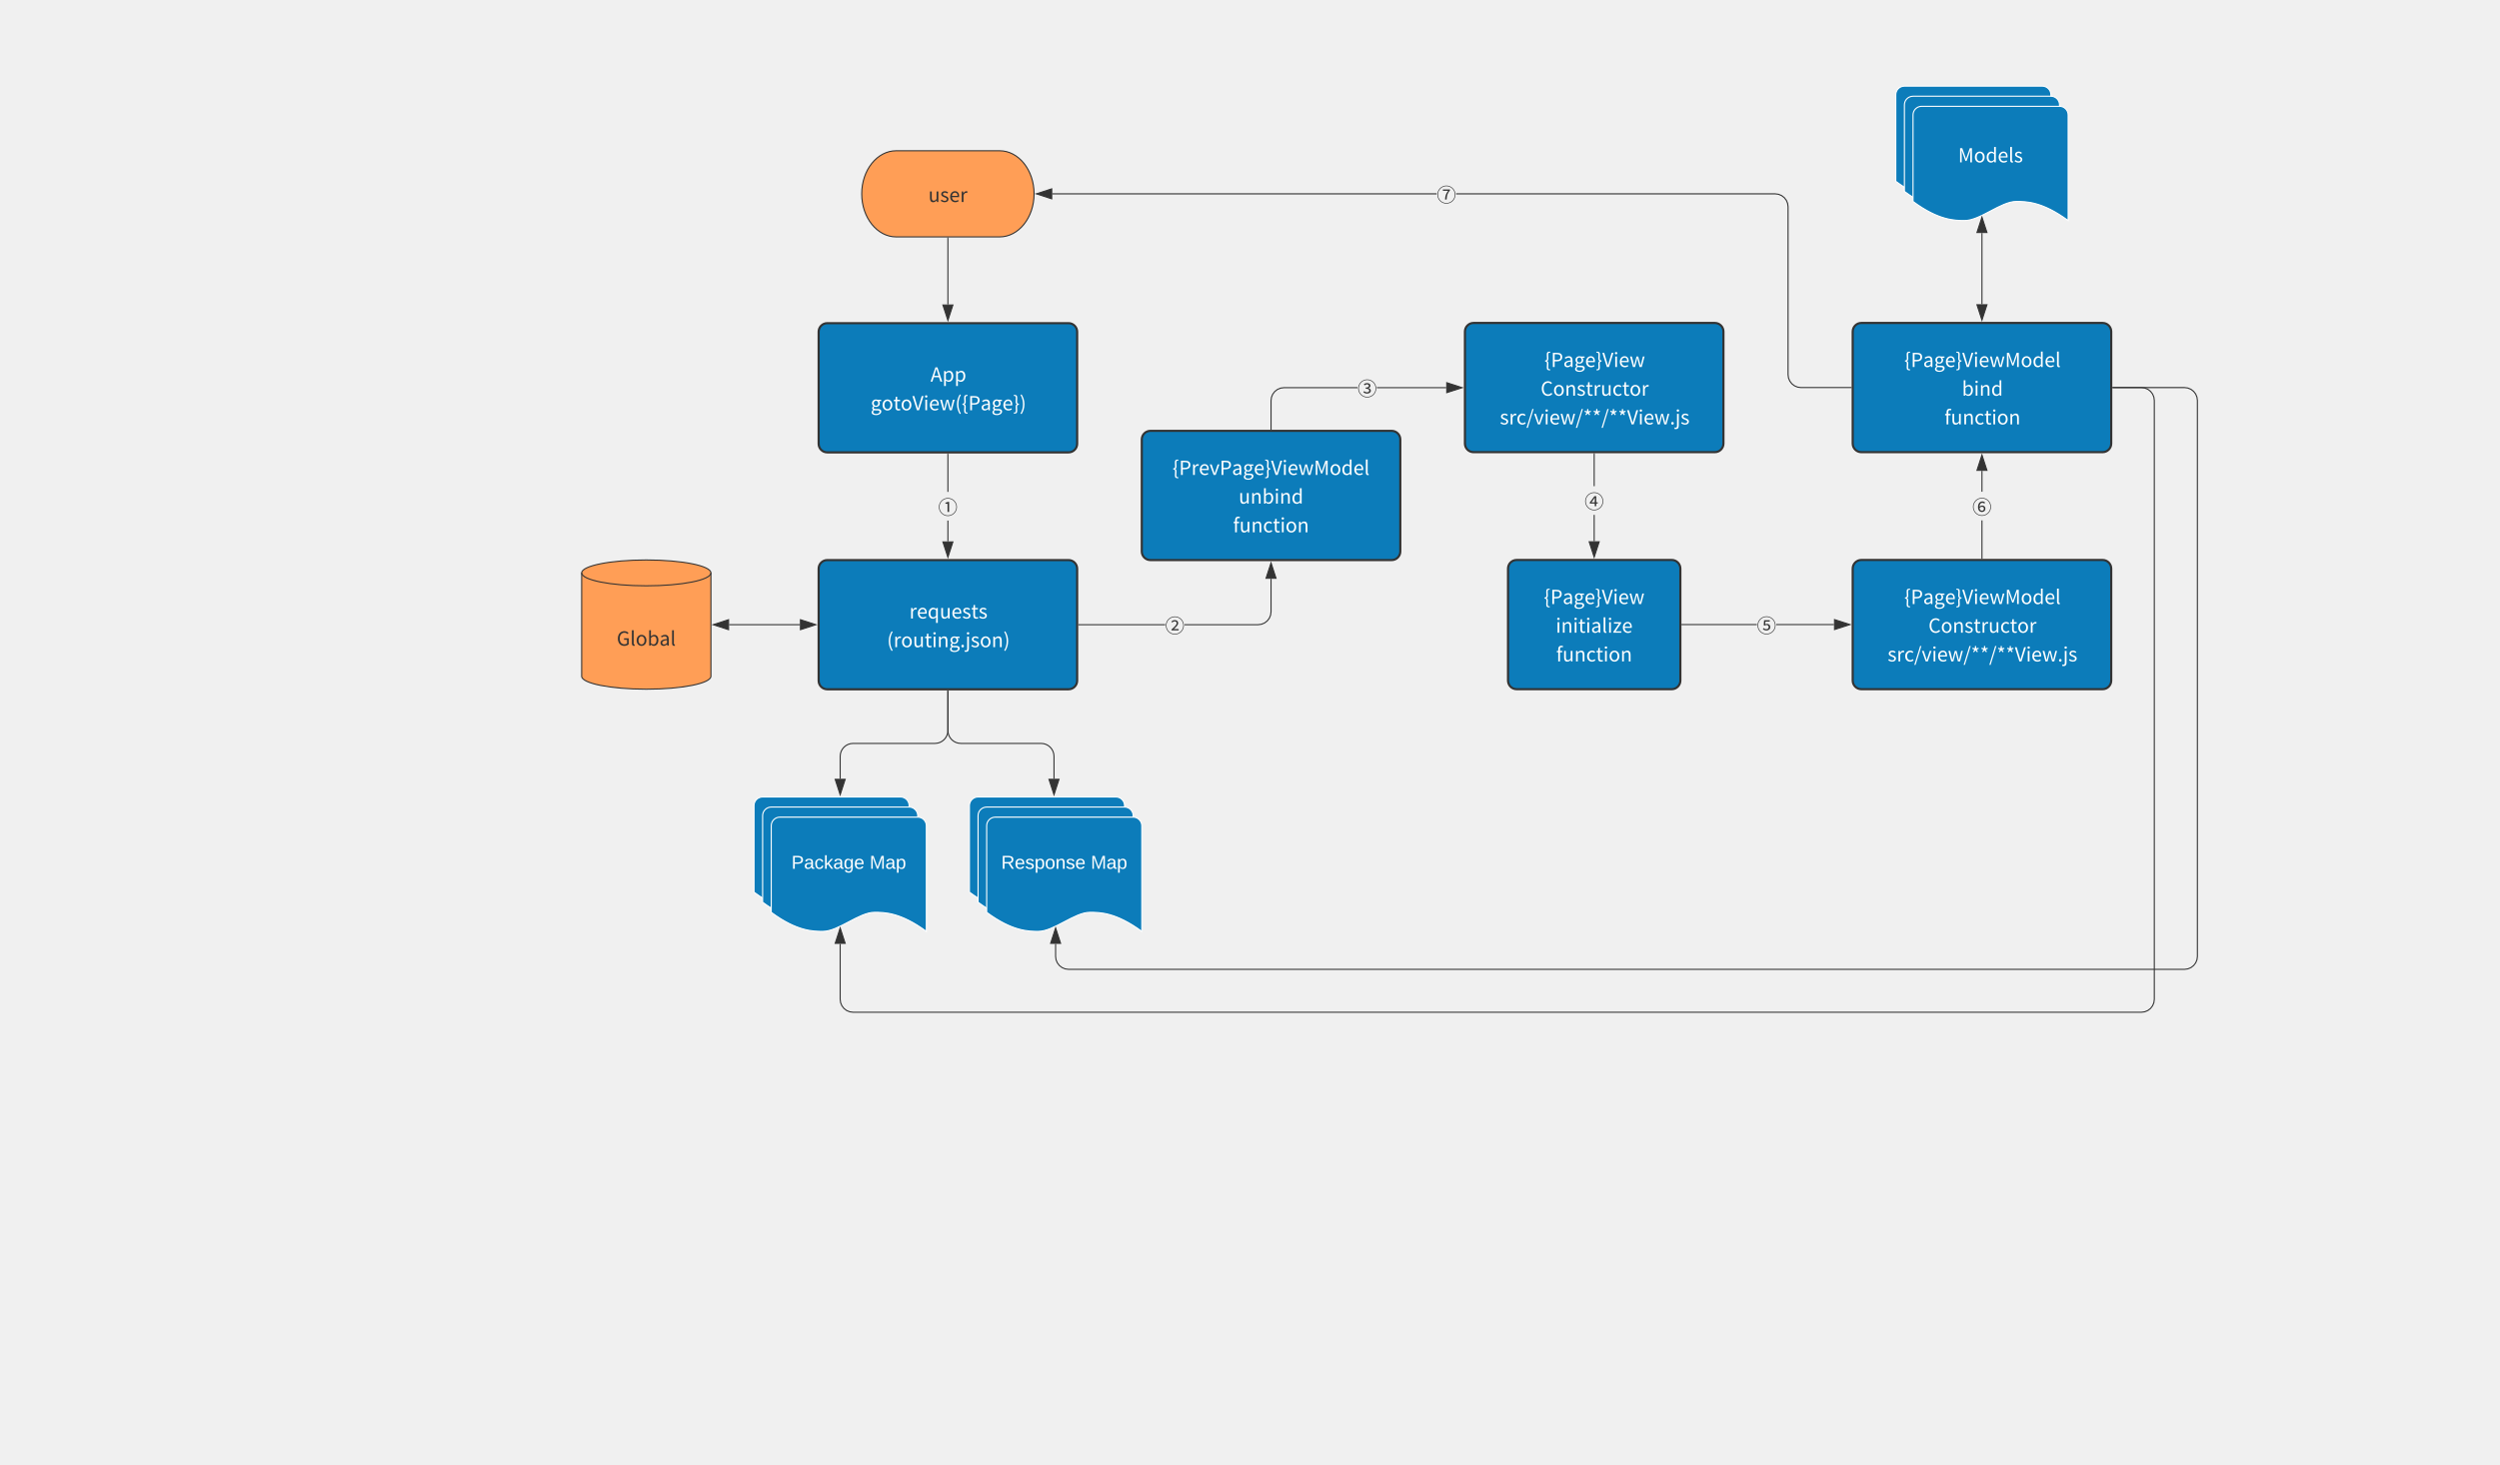
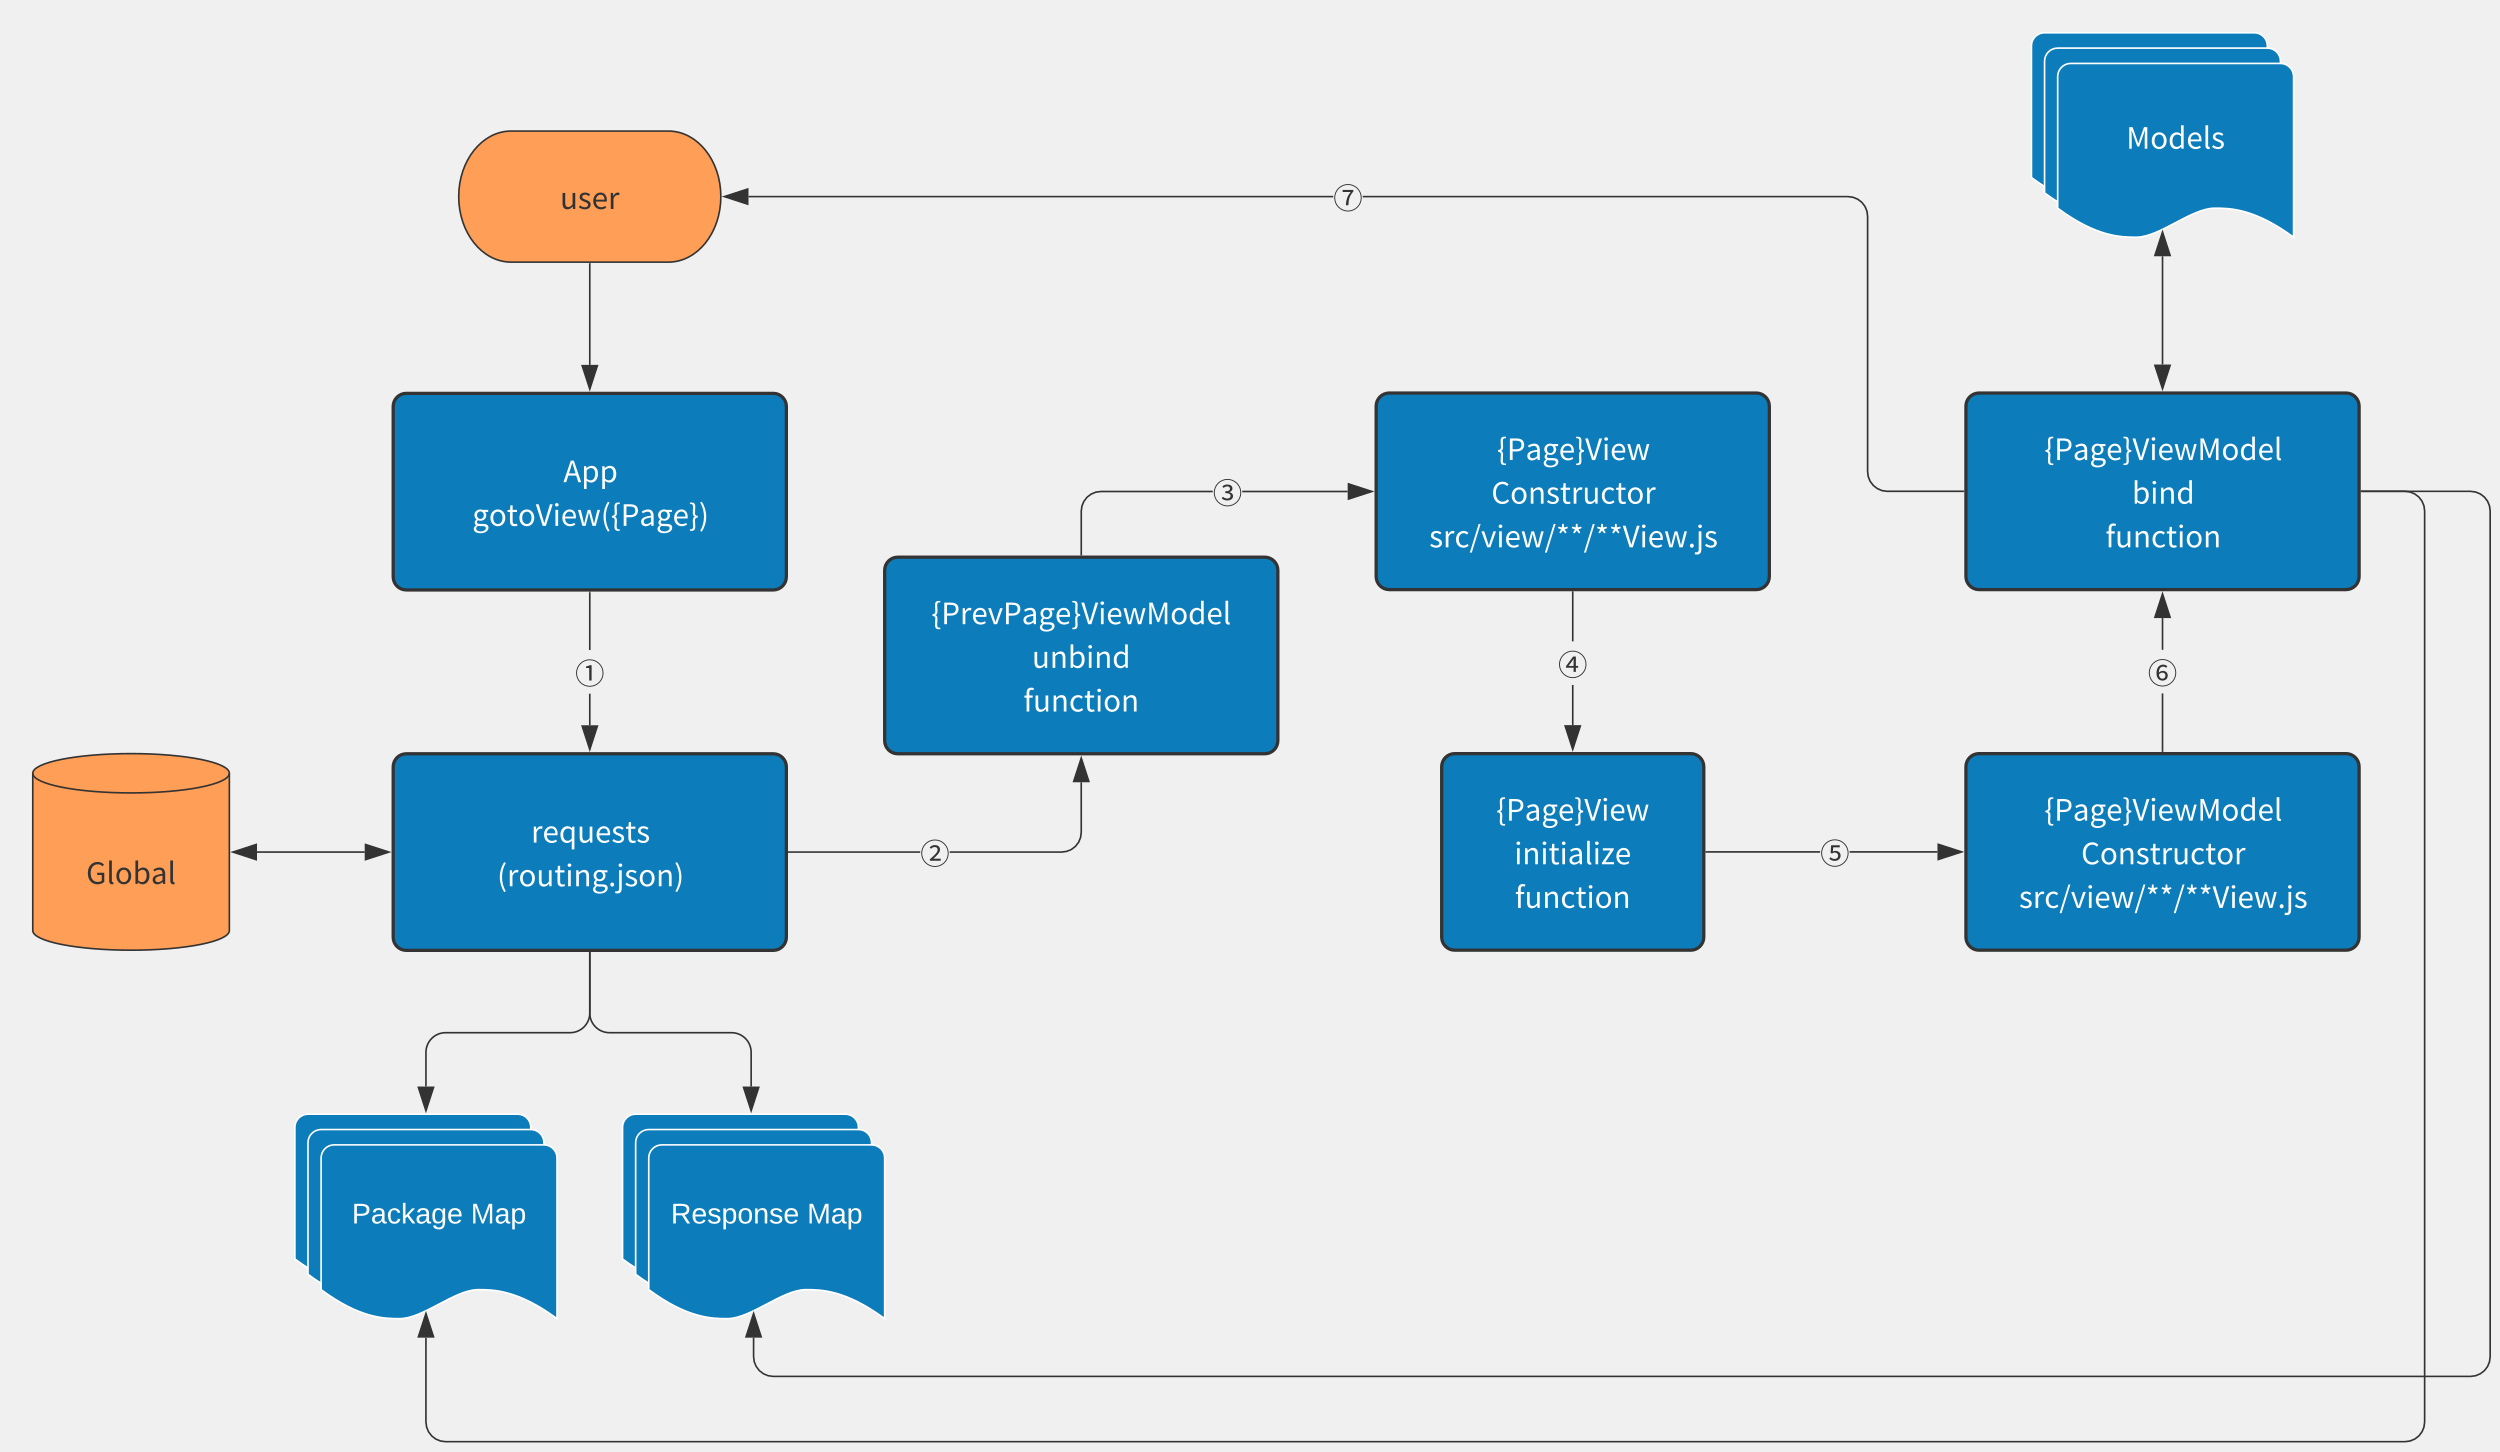
- <svg xmlns="http://www.w3.org/2000/svg" xmlns:ns1="lucid" xmlns:xlink="http://www.w3.org/1999/xlink" width="2320" height="1360">
-   <g transform="translate(0 0)" ns1:page-tab-id="0_0">
+ <svg xmlns="http://www.w3.org/2000/svg" xmlns:ns1="lucid" xmlns:xlink="http://www.w3.org/1999/xlink" width="1526" height="886">
+   <g transform="translate(-520 -60)" ns1:page-tab-id="0_0">
    <path d="M928 140c17.67 0 32 17.9 32 40s-14.33 40-32 40h-96c-17.67 0-32-17.9-32-40s14.33-40 32-40z" stroke="#333" fill="#ff9e56" />
    <use xlink:href="#a" transform="matrix(1,0,0,1,805,145) translate(56.847 42.56)" />
    <path d="M1760 88c0-4.42 3.58-8 8-8h128c4.42 0 8 3.58 8 8v98.08c-24.05-17.72-39.02-17.72-48.1-17.72-14.4 0-33.55 17.72-47.95 17.72-8.93 0-24.05 0-47.95-17.72z" stroke="#fff" fill="#0c7cba" />
    <path d="M1768 97.36c0-4.42 3.58-8 8-8h128c4.42 0 8 3.58 8 8v98.08c-24.05-17.72-39.02-17.72-48.1-17.72-14.4 0-33.55 17.72-47.95 17.72-8.93 0-24.05 0-47.95-17.72z" stroke="#fff" fill="#0c7cba" />
    <path d="M1776 106.72c0-4.42 3.58-8 8-8h128c4.42 0 8 3.58 8 8v98.08c-24.05-17.72-39.02-17.72-48.1-17.72-14.4 0-33.55 17.72-47.95 17.72-8.93 0-24.05 0-47.95-17.72z" stroke="#fff" fill="#0c7cba" />
    <use xlink:href="#b" transform="matrix(1,0,0,1,1781,103.72) translate(36.895 47.06)" />
    <path d="M760 528.1c0-4.4 3.58-8 8-8h224c4.42 0 8 3.6 8 8v104c0 4.42-3.58 8-8 8H768c-4.42 0-8-3.58-8-8z" stroke="#333" stroke-width="2" fill="#0c7cba" />
    <use xlink:href="#c" transform="matrix(1,0,0,1,765,525.1038) translate(79.176 49.24)" />
    <use xlink:href="#d" transform="matrix(1,0,0,1,765,525.1038) translate(58.431 75.88)" />
    <path d="M1360 307.9c0-4.42 3.58-8 8-8h224c4.42 0 8 3.58 8 8v104c0 4.4-3.58 8-8 8h-224c-4.42 0-8-3.6-8-8z" stroke="#333" stroke-width="2" fill="#0c7cba" />
    <use xlink:href="#e" transform="matrix(1,0,0,1,1365,304.8962) translate(68.745 35.92)" />
    <use xlink:href="#f" transform="matrix(1,0,0,1,1365,304.8962) translate(65.325 62.56)" />
    <use xlink:href="#g" transform="matrix(1,0,0,1,1365,304.8962) translate(27.408 89.2)" />
    <path d="M1720 528c0-4.42 3.58-8 8-8h224c4.42 0 8 3.58 8 8v104c0 4.42-3.58 8-8 8h-224c-4.42 0-8-3.58-8-8z" stroke="#333" stroke-width="2" fill="#0c7cba" />
    <use xlink:href="#h" transform="matrix(1,0,0,1,1725,525) translate(42.852 35.92)" />
    <use xlink:href="#f" transform="matrix(1,0,0,1,1725,525) translate(65.325 62.56)" />
    <use xlink:href="#g" transform="matrix(1,0,0,1,1725,525) translate(27.408 89.2)" />
    <path d="M1081.7 580.6h-80.2v-1h80.2zm98.8-12.46l-.42 3.2-1.24 3-2 2.6-2.6 2-3 1.24-3.2.42h-68.35v-1h68.27l3-.4 2.77-1.13 2.4-1.84 1.82-2.4 1.14-2.74.4-3.03V537.5h1zM1001.5 580.6h-.5v-1h.5zM1184.64 537h-9.28l4.64-14.28z" fill="#333" />
    <path d="M1185.32 537.5h-10.64l5.32-16.4zm-9.27-1h7.9l-3.95-12.16z" fill="#333" />
    <use xlink:href="#i" transform="matrix(1,0,0,1,1081.695,566.7838) translate(0.005 20.88)" />
    <path d="M1480.5 502.62h-1v-24.5h1zm0-51.13h-1v-30.1h1z" fill="#333" />
    <path d="M1480.5 421.4h-1v-.5h1zM1480 517.38l-4.64-14.26h9.28z" fill="#333" />
    <path d="M1480 519l-5.32-16.38h10.64zm-3.95-15.38l3.95 12.14 3.95-12.14z" fill="#333" />
    <use xlink:href="#j" transform="matrix(1,0,0,1,1471,451.4946) translate(0.005 20.88)" />
    <path d="M1260.27 360.5h-68.24l-3 .4-2.77 1.14-2.4 1.83-1.82 2.4-1.14 2.75-.4 3v26.58h-1v-26.63l.42-3.2 1.24-3 2-2.6 2.6-2 3-1.25 3.2-.42h68.3zm82.35 0h-64.35v-1h64.35zM1180.5 399.1h-1v-.5h1zM1357.38 360l-14.26 4.64v-9.27z" fill="#333" />
    <path d="M1359 360l-16.38 5.32v-10.64zm-15.38 3.95l12.14-3.95-12.14-3.95z" fill="#333" />
    <use xlink:href="#k" transform="matrix(1,0,0,1,1260.268,346.6809) translate(0.005 20.88)" />
    <path d="M1060 408.1c0-4.4 3.58-8 8-8h224c4.42 0 8 3.6 8 8v104c0 4.42-3.58 8-8 8h-224c-4.42 0-8-3.58-8-8z" stroke="#333" stroke-width="2" fill="#0c7cba" />
    <use xlink:href="#l" transform="matrix(1,0,0,1,1072,412.1038) translate(16.497 28.92)" />
    <use xlink:href="#m" transform="matrix(1,0,0,1,1072,412.1038) translate(77.922 55.56)" />
    <use xlink:href="#n" transform="matrix(1,0,0,1,1072,412.1038) translate(72.711 82.2)" />
    <path d="M1400 528c0-4.42 3.58-8 8-8h144c4.42 0 8 3.58 8 8v104c0 4.42-3.58 8-8 8h-144c-4.42 0-8-3.58-8-8z" stroke="#333" stroke-width="2" fill="#0c7cba" />
    <use xlink:href="#e" transform="matrix(1,0,0,1,1412,532) translate(21.245 28.92)" />
    <use xlink:href="#o" transform="matrix(1,0,0,1,1412,532) translate(32.315 55.56)" />
    <use xlink:href="#n" transform="matrix(1,0,0,1,1412,532) translate(32.711 82.2)" />
    <path d="M1720 307.9c0-4.42 3.58-8 8-8h224c4.42 0 8 3.58 8 8v104c0 4.4-3.58 8-8 8h-224c-4.42 0-8-3.6-8-8z" stroke="#333" stroke-width="2" fill="#0c7cba" />
    <use xlink:href="#p" transform="matrix(1,0,0,1,1732,311.8962) translate(35.852 28.92)" />
    <use xlink:href="#q" transform="matrix(1,0,0,1,1732,311.8962) translate(89.384 55.56)" />
    <use xlink:href="#n" transform="matrix(1,0,0,1,1732,311.8962) translate(73.211 82.2)" />
    <path d="M1631 580.5h-69.5v-1h69.5zm71.62 0H1649v-1h53.62zM1561.5 580.5h-.5v-1h.5zM1717.38 580l-14.26 4.64v-9.28z" fill="#333" />
    <path d="M1719 580l-16.38 5.32v-10.64zm-15.38 3.95l12.14-3.95-12.14-3.95z" fill="#333" />
    <use xlink:href="#r" transform="matrix(1,0,0,1,1631,566.68) translate(0.005 20.88)" />
    <path d="M1840.5 518.5h-1v-35.23h1zm0-61.87h-1v-19.35h1zM1840.5 519h-1v-.5h1zM1844.64 436.78h-9.28l4.64-14.26z" fill="#333" />
    <path d="M1845.32 437.28h-10.64l5.32-16.38zm-9.27-1h7.9l-3.95-12.15z" fill="#333" />
    <use xlink:href="#s" transform="matrix(1,0,0,1,1831,456.6281) translate(0.005 20.88)" />
    <path d="M1651.24 179.92l3 1.24 2.6 2 2 2.6 1.24 3 .42 3.2v155.9l.4 3.02 1.14 2.76 1.83 2.38 2.4 1.84L1669 359l3 .4h46.48v1h-46.53l-3.2-.42-3-1.25-2.6-2-2-2.6-1.25-3-.42-3.2v-155.9l-.4-3-1.14-2.77-1.83-2.4-2.4-1.82-2.75-1.14-3-.4H1351.8v-1h296.23zm-674.36.58v-1h356.92v1zM1719 360.4h-.5v-1h.5zM976.38 184.64L962.12 180l14.26-4.64z" fill="#333" />
    <path d="M976.88 185.32L960.5 180l16.38-5.32zM963.74 180l12.14 3.95v-7.9z" fill="#333" />
    <use xlink:href="#t" transform="matrix(1,0,0,1,1333.798,166.68) translate(0.005 20.88)" />
    <path d="M660 628c0 6.63-26.86 12-60 12s-60-5.37-60-12v-96c0-6.63 26.86-12 60-12s60 5.37 60 12z" stroke="#333" fill="#ff9e56" />
    <path d="M660 532c0 6.63-26.86 12-60 12s-60-5.37-60-12" stroke="#333" fill="none" />
    <use xlink:href="#u" transform="matrix(1,0,0,1,545,549) translate(27.577 50.56)" />
    <path d="M900 748.1c0-4.4 3.58-8 8-8h128c4.42 0 8 3.6 8 8v98.08c-24.05-17.7-39.02-17.7-48.1-17.7-14.4 0-33.55 17.7-47.95 17.7-8.93 0-24.05 0-47.95-17.7z" stroke="#fff" fill="#0c7cba" />
    <path d="M908 757.46c0-4.4 3.58-8 8-8h128c4.42 0 8 3.6 8 8v98.08c-24.05-17.7-39.02-17.7-48.1-17.7-14.4 0-33.55 17.7-47.95 17.7-8.93 0-24.05 0-47.95-17.7z" stroke="#fff" fill="#0c7cba" />
    <path d="M916 766.82c0-4.4 3.58-8 8-8h128c4.42 0 8 3.6 8 8v98.08c-24.05-17.7-39.02-17.7-48.1-17.7-14.4 0-33.55 17.7-47.95 17.7-8.93 0-24.05 0-47.95-17.7z" stroke="#fff" fill="#0c7cba" />
    <use xlink:href="#v" transform="matrix(1,0,0,1,921,763.8238) translate(8.490221 42.98445)" />
    <use xlink:href="#w" transform="matrix(1,0,0,1,921,763.8238) translate(91.68154 42.98445)" />
    <path d="M742.62 580.1h-65.74" stroke="#333" fill="none" />
    <path d="M757.38 580.1l-14.26 4.64v-9.27zM662.12 580.1l14.26-4.63v9.27z" stroke="#333" fill="#333" />
    <path d="M1840 282.5v-66.07" stroke="#333" fill="none" />
    <path d="M1840 297.28l-4.64-14.27h9.28zM1840 201.66l4.64 14.27h-9.28z" stroke="#333" fill="#333" />
    <path d="M700 748.1c0-4.4 3.58-8 8-8h128c4.42 0 8 3.6 8 8v98.08c-24.05-17.7-39.02-17.7-48.1-17.7-14.4 0-33.55 17.7-47.95 17.7-8.93 0-24.05 0-47.95-17.7z" stroke="#fff" fill="#0c7cba" />
    <path d="M708 757.46c0-4.4 3.58-8 8-8h128c4.42 0 8 3.6 8 8v98.08c-24.05-17.7-39.02-17.7-48.1-17.7-14.4 0-33.55 17.7-47.95 17.7-8.93 0-24.05 0-47.95-17.7z" stroke="#fff" fill="#0c7cba" />
    <path d="M716 766.82c0-4.4 3.58-8 8-8h128c4.42 0 8 3.6 8 8v98.08c-24.05-17.7-39.02-17.7-48.1-17.7-14.4 0-33.55 17.7-47.95 17.7-8.93 0-24.05 0-47.95-17.7z" stroke="#fff" fill="#0c7cba" />
    <use xlink:href="#x" transform="matrix(1,0,0,1,721,763.8238) translate(13.78949 42.98445)" />
    <use xlink:href="#w" transform="matrix(1,0,0,1,721,763.8238) translate(86.38227 42.98445)" />
    <path d="M880 641.6v36.75c0 6.63-5.37 12-12 12h-76c-6.63 0-12 5.38-12 12v20.87" stroke="#333" fill="none" />
    <path d="M880.5 641.62h-1v-.52h1z" fill="#333" />
    <path d="M780 738l-4.64-14.28h9.28z" stroke="#333" fill="#333" />
    <path d="M880 641.6v36.75c0 6.63 5.37 12 12 12h74.5c6.63 0 12 5.38 12 12v20.87" stroke="#333" fill="none" />
    <path d="M880.5 641.62h-1v-.52h1z" fill="#333" />
    <path d="M978.5 738l-4.64-14.28h9.28z" stroke="#333" fill="#333" />
    <path d="M1991.24 359.82l3 1.24 2.6 2 2 2.6 1.24 3 .42 3.2v556.17l-.42 3.2-1.24 3-2 2.6-2.6 2-3 1.25-3.2.42H791.96l-3.2-.42-3-1.24-2.6-2-2-2.6-1.25-3-.42-3.2v-51.5h1v51.43l.4 3 1.14 2.77 1.83 2.4 2.4 1.82 2.75 1.14 3 .4h1195.95l3-.4 2.77-1.14 2.4-1.83 1.82-2.4 1.14-2.75.4-3V371.92l-.4-3.02-1.14-2.74-1.83-2.4-2.4-1.83-2.75-1.14-3-.4h-26.48v-1h26.53z" fill="#333" />
    <path d="M1961.5 360.4h-.5v-1h.5zM784.64 876.03h-9.28l4.64-14.27z" fill="#333" />
    <path d="M785.32 876.53h-10.64l5.32-16.38zm-9.27-1h7.9L780 863.38zM2031.24 359.82l3 1.24 2.6 2 2 2.6 1.24 3 .42 3.2v516.32l-.42 3.2-1.24 3-2 2.6-2.6 2-3 1.25-3.2.42H991.96l-3.2-.43-3-1.24-2.6-2-2-2.6-1.25-3-.42-3.2v-11.65h1v11.58l.4 3.03 1.14 2.75 1.83 2.4 2.4 1.83 2.75 1.15 3 .4h1035.95l3-.4 2.77-1.14 2.4-1.83 1.82-2.38 1.14-2.77.4-3.02V371.94l-.4-3.02-1.14-2.74-1.83-2.4-2.4-1.83-2.75-1.14-3-.4h-66.48v-1h66.53z" fill="#333" />
    <path d="M1961.5 360.4h-.5v-1h.5zM984.64 876.03h-9.28l4.64-14.27z" fill="#333" />
    <path d="M985.32 876.53h-10.64l5.32-16.38zm-9.27-1h7.9L980 863.38z" fill="#333" />
    <path d="M760 308.1c0-4.4 3.58-8 8-8h224c4.42 0 8 3.6 8 8v104c0 4.42-3.58 8-8 8H768c-4.42 0-8-3.58-8-8z" stroke="#333" stroke-width="2" fill="#0c7cba" />
    <g>
      <use xlink:href="#y" transform="matrix(1,0,0,1,772,312.1038) translate(91.877 42.24)" />
      <use xlink:href="#z" transform="matrix(1,0,0,1,772,312.1038) translate(36.293 68.88)" />
    </g>
    <path d="M880 221v61.72" stroke="#333" fill="none" />
    <path d="M880.5 221h-1v-.5h1z" fill="#333" />
    <path d="M880 297.5l-4.64-14.28h9.28z" stroke="#333" fill="#333" />
    <path d="M880.5 502.72h-1v-19.3h1zm0-45.94h-1V421.6h1z" fill="#333" />
    <path d="M880.5 421.62h-1v-.52h1zM880 517.5l-4.64-14.28h9.28z" fill="#333" />
    <path d="M880 519.1l-5.32-16.38h10.64zm-3.95-15.38l3.95 12.15 3.95-12.15z" fill="#333" />
    <g>
      <use xlink:href="#A" transform="matrix(1,0,0,1,871,456.7838) translate(0.005 20.88)" />
    </g>
    <defs>
      <path fill="#333" d="M250 13C136 13 85-61 85-199v-344h91v333c0 101 30 144 102 144 56 0 95-27 147-92v-385h91V0h-76l-7-85h-3c-51 59-105 98-180 98" id="B" />
      <path fill="#333" d="M234 13C157 13 83-19 31-62l45-60c47 38 96 64 161 64 72 0 107-38 107-85 0-55-64-80-124-103-76-28-162-65-162-157 0-86 69-154 187-154 67 0 126 28 169 61l-44 59c-38-28-76-48-125-48-68 0-99 36-99 78 0 52 59 71 120 94 79 30 166 62 166 165 0 88-70 161-198 161" id="C" />
      <path fill="#333" d="M311 13C167 13 51-92 51-271c0-176 119-286 245-286 154-3 234 132 212 307H142c6 116 77 190 180 190 53 0 96-16 136-43l33 60c-48 31-106 56-180 56zM141-315h291c0-110-50-169-135-169-77 0-145 62-156 169" id="D" />
      <path fill="#333" d="M92 0v-543h75l8 99h3c50-86 117-137 212-101l-17 80c-18-7-31-9-53-9-45 0-101 32-137 125V0H92" id="E" />
      <g id="a">
        <use transform="matrix(0.018,0,0,0.018,0,0)" xlink:href="#B" />
        <use transform="matrix(0.018,0,0,0.018,10.926,0)" xlink:href="#C" />
        <use transform="matrix(0.018,0,0,0.018,19.35,0)" xlink:href="#D" />
        <use transform="matrix(0.018,0,0,0.018,29.322,0)" xlink:href="#E" />
      </g>
      <path fill="#fff" d="M100 0v-733h112c65 181 131 360 193 545h5c59-186 126-364 190-545h112V0h-87c2-212-8-425 12-622h-4C570-437 502-256 436-74h-62c-66-182-134-363-197-548h-4c18 198 9 411 11 622h-84" id="F" />
      <path fill="#fff" d="M303 13C170 13 51-91 51-271c0-181 119-286 252-286s252 105 252 286C555-91 436 13 303 13zm0-76c94 0 158-83 158-208s-64-210-158-210-157 85-157 210S209-63 303-63" id="G" />
      <path fill="#fff" d="M277 13C141 13 53-90 53-271c-5-249 231-368 388-222-8-95-4-201-5-303h91V0h-74c-4-21-4-46-11-64-43 42-100 77-165 77zm20-76c50 0 94-25 139-75v-285c-123-120-291-42-289 151 0 131 54 209 150 209" id="H" />
      <path fill="#fff" d="M311 13C167 13 51-92 51-271c0-176 119-286 245-286 154-3 234 132 212 307H142c6 116 77 190 180 190 53 0 96-16 136-43l33 60c-48 31-106 56-180 56zM141-315h291c0-110-50-169-135-169-77 0-145 62-156 169" id="I" />
      <path fill="#fff" d="M241 5C155 32 92-8 92-108v-688h91v694c3 37 15 43 45 37" id="J" />
      <path fill="#fff" d="M234 13C157 13 83-19 31-62l45-60c47 38 96 64 161 64 72 0 107-38 107-85 0-55-64-80-124-103-76-28-162-65-162-157 0-86 69-154 187-154 67 0 126 28 169 61l-44 59c-38-28-76-48-125-48-68 0-99 36-99 78 0 52 59 71 120 94 79 30 166 62 166 165 0 88-70 161-198 161" id="K" />
      <g id="b">
        <use transform="matrix(0.018,0,0,0.018,0,0)" xlink:href="#F" />
        <use transform="matrix(0.018,0,0,0.018,14.616,0)" xlink:href="#G" />
        <use transform="matrix(0.018,0,0,0.018,25.524,0)" xlink:href="#H" />
        <use transform="matrix(0.018,0,0,0.018,36.684,0)" xlink:href="#I" />
        <use transform="matrix(0.018,0,0,0.018,46.656,0)" xlink:href="#J" />
        <use transform="matrix(0.018,0,0,0.018,51.786,0)" xlink:href="#K" />
      </g>
      <path fill="#fff" d="M92 0v-543h75l8 99h3c50-86 117-137 212-101l-17 80c-18-7-31-9-53-9-45 0-101 32-137 125V0H92" id="L" />
      <path fill="#fff" d="M436 229c0-99-2-200 5-292-44 43-101 76-164 76C141 13 53-90 53-271c-5-250 233-370 390-220h3l9-52h72v772h-91zM297-63c50 0 94-25 139-75v-285c-123-120-291-42-289 151 0 131 54 209 150 209" id="M" />
      <path fill="#fff" d="M250 13C136 13 85-61 85-199v-344h91v333c0 101 30 144 102 144 56 0 95-27 147-92v-385h91V0h-76l-7-85h-3c-51 59-105 98-180 98" id="N" />
      <path fill="#fff" d="M263 13c-116 0-155-72-155-181v-301H27v-69l85-5 11-152h76v152h147v74H199v303c0 67 21 105 84 105 19 0 44-7 62-14l18 68c-31 10-67 20-100 20" id="O" />
      <g id="c">
        <use transform="matrix(0.018,0,0,0.018,0,0)" xlink:href="#L" />
        <use transform="matrix(0.018,0,0,0.018,6.984,0)" xlink:href="#I" />
        <use transform="matrix(0.018,0,0,0.018,16.956,0)" xlink:href="#M" />
        <use transform="matrix(0.018,0,0,0.018,28.116,0)" xlink:href="#N" />
        <use transform="matrix(0.018,0,0,0.018,39.042,0)" xlink:href="#I" />
        <use transform="matrix(0.018,0,0,0.018,49.014,0)" xlink:href="#K" />
        <use transform="matrix(0.018,0,0,0.018,57.438,0)" xlink:href="#O" />
        <use transform="matrix(0.018,0,0,0.018,64.224,0)" xlink:href="#K" />
      </g>
      <path fill="#fff" d="M239 197C147 47 92-114 92-311c0-196 55-358 147-507l57 26c-171 284-171 678 0 962" id="P" />
      <path fill="#fff" d="M92 0v-543h91V0H92zm46-655c-36 0-63-25-63-59 0-37 27-59 63-59s63 22 63 59c0 34-27 59-63 59" id="Q" />
      <path fill="#fff" d="M92 0v-543h75l8 78h3c52-51 108-92 182-92 114 0 166 74 166 213V0h-91v-332c0-102-31-145-103-145-56 0-94 28-149 83V0H92" id="R" />
      <path fill="#fff" d="M275 250c-133 0-225-52-225-146 0-46 30-90 81-123v-4c-29-17-50-46-50-89 0-45 33-81 61-101v-4c-36-29-71-81-71-146-2-145 144-228 280-180h189v70H429c26 25 44 65 44 112 4 144-147 228-279 170-52 42-57 131 60 124h106c126 0 189 40 189 129 0 101-106 188-274 188zm0-484c62 0 115-50 115-129s-51-127-115-127-116 47-116 127c0 79 53 129 116 129zm13 422c104 0 173-55 173-112 0-103-183-49-275-76-106 75-57 194 102 188" id="S" />
      <path fill="#fff" d="M139 13c-36 0-66-28-66-69s30-71 66-71 66 30 66 71-30 69-66 69" id="T" />
      <path fill="#fff" d="M36 243c-33 0-61-7-80-14l18-70c14 5 32 10 51 10 55 0 68-41 68-107v-605h91V62c0 111-41 181-148 181zm103-898c-36 0-63-25-63-59 0-37 27-59 63-59 35 0 63 22 63 59 0 34-28 59-63 59" id="U" />
      <path fill="#fff" d="M99 197l-56-27c171-284 171-678 0-962l56-26c93 149 148 311 148 507 0 197-55 358-148 508" id="V" />
      <g id="d">
        <use transform="matrix(0.018,0,0,0.018,0,0)" xlink:href="#P" />
        <use transform="matrix(0.018,0,0,0.018,6.084,0)" xlink:href="#L" />
        <use transform="matrix(0.018,0,0,0.018,13.068,0)" xlink:href="#G" />
        <use transform="matrix(0.018,0,0,0.018,23.976,0)" xlink:href="#N" />
        <use transform="matrix(0.018,0,0,0.018,34.902,0)" xlink:href="#O" />
        <use transform="matrix(0.018,0,0,0.018,41.688,0)" xlink:href="#Q" />
        <use transform="matrix(0.018,0,0,0.018,46.638,0)" xlink:href="#R" />
        <use transform="matrix(0.018,0,0,0.018,57.636,0)" xlink:href="#S" />
        <use transform="matrix(0.018,0,0,0.018,67.77,0)" xlink:href="#T" />
        <use transform="matrix(0.018,0,0,0.018,72.774,0)" xlink:href="#U" />
        <use transform="matrix(0.018,0,0,0.018,77.724,0)" xlink:href="#K" />
        <use transform="matrix(0.018,0,0,0.018,86.148,0)" xlink:href="#G" />
        <use transform="matrix(0.018,0,0,0.018,97.056,0)" xlink:href="#R" />
        <use transform="matrix(0.018,0,0,0.018,108.054,0)" xlink:href="#V" />
      </g>
      <path fill="#fff" d="M304 170c-119 6-181-11-180-149 0-81 10-140 10-215 0-44-20-87-96-88v-57c76-1 96-44 96-87 0-76-10-135-10-216-1-138 61-155 180-149v51c-79-6-105 18-105 103 0 105 45 306-61 324v4c105 20 61 218 61 325 0 85 26 108 105 102v52" id="W" />
      <path fill="#fff" d="M100 0v-733h209c165 0 275 55 275 215 0 155-110 227-270 227H193V0h-93zm93-366h109c129 0 190-47 190-152 0-106-65-140-194-140H193v292" id="X" />
      <path fill="#fff" d="M217 13C126 13 58-43 58-141c0-118 103-177 334-203 0-70-23-137-112-137-63 0-120 29-163 58l-36-63c50-32 127-71 214-71 132 0 188 89 188 223V0h-75l-8-65h-3c-52 43-113 78-180 78zm26-73c53 0 96-25 149-72v-152c-183 22-245 67-245 137 0 62 42 87 96 87" id="Y" />
      <path fill="#fff" d="M34 170v-52c79 6 105-17 105-102 0-107-42-304 61-325v-4c-104-18-61-220-61-324 0-85-25-109-105-103v-51c119-6 181 11 180 149 0 81-9 140-9 216 0 43 19 86 95 87v57c-76 1-95 44-95 88 0 75 9 134 9 215 1 138-61 155-180 149" id="Z" />
      <path fill="#fff" d="M235 0L1-733h97c64 212 127 426 190 639h4c63-213 125-426 189-639h94L342 0H235" id="aa" />
      <path fill="#fff" d="M178 0L27-543h93c39 154 83 304 113 466h5c36-159 81-311 121-466h89c41 154 85 308 123 466h4c34-159 75-312 114-466h86L629 0H519c-39-150-82-293-116-449h-5C365-294 323-150 285 0H178" id="ab" />
      <g id="e">
        <use transform="matrix(0.018,0,0,0.018,0,0)" xlink:href="#W" />
        <use transform="matrix(0.018,0,0,0.018,6.084,0)" xlink:href="#X" />
        <use transform="matrix(0.018,0,0,0.018,17.46,0)" xlink:href="#Y" />
        <use transform="matrix(0.018,0,0,0.018,27.612,0)" xlink:href="#S" />
        <use transform="matrix(0.018,0,0,0.018,37.746,0)" xlink:href="#I" />
        <use transform="matrix(0.018,0,0,0.018,47.718,0)" xlink:href="#Z" />
        <use transform="matrix(0.018,0,0,0.018,53.802,0)" xlink:href="#aa" />
        <use transform="matrix(0.018,0,0,0.018,64.152,0)" xlink:href="#Q" />
        <use transform="matrix(0.018,0,0,0.018,69.102,0)" xlink:href="#I" />
        <use transform="matrix(0.018,0,0,0.018,79.074,0)" xlink:href="#ab" />
      </g>
      <path fill="#fff" d="M377 13C195 13 58-128 58-366c0-237 139-381 325-381 89 0 159 44 201 91l-50 60c-38-41-87-70-150-70-139 0-231 114-231 297 0 185 88 301 228 301 70 0 123-31 170-82l51 58C544-25 472 13 377 13" id="ac" />
      <path fill="#fff" d="M306 13C162 13 51-91 51-271c0-181 123-286 262-286 71 0 120 30 159 64l-47 61c-32-29-65-49-109-49-98 0-170 85-170 210S214-63 314-63c50 0 94-23 128-54l39 61c-48 44-110 69-175 69" id="ad" />
      <g id="f">
        <use transform="matrix(0.018,0,0,0.018,0,0)" xlink:href="#ac" />
        <use transform="matrix(0.018,0,0,0.018,11.484,0)" xlink:href="#G" />
        <use transform="matrix(0.018,0,0,0.018,22.392,0)" xlink:href="#R" />
        <use transform="matrix(0.018,0,0,0.018,33.39,0)" xlink:href="#K" />
        <use transform="matrix(0.018,0,0,0.018,41.814,0)" xlink:href="#O" />
        <use transform="matrix(0.018,0,0,0.018,48.6,0)" xlink:href="#L" />
        <use transform="matrix(0.018,0,0,0.018,55.584,0)" xlink:href="#N" />
        <use transform="matrix(0.018,0,0,0.018,66.51,0)" xlink:href="#ad" />
        <use transform="matrix(0.018,0,0,0.018,75.672,0)" xlink:href="#O" />
        <use transform="matrix(0.018,0,0,0.018,82.458,0)" xlink:href="#G" />
        <use transform="matrix(0.018,0,0,0.018,93.366,0)" xlink:href="#L" />
      </g>
      <path fill="#fff" d="M11 179l300-972h66L78 179H11" id="ae" />
      <path fill="#fff" d="M209 0L13-543h95c51 155 104 312 153 469h4c48-158 101-314 153-469h90L315 0H209" id="af" />
      <path fill="#fff" d="M154-471l-44-32 63-104-109-45 18-51 114 28 10-121h54l10 120 114-27 17 51-109 45 64 104-44 32-79-95" id="ag" />
      <g id="g">
        <use transform="matrix(0.018,0,0,0.018,0,0)" xlink:href="#K" />
        <use transform="matrix(0.018,0,0,0.018,8.424,0)" xlink:href="#L" />
        <use transform="matrix(0.018,0,0,0.018,15.408,0)" xlink:href="#ad" />
        <use transform="matrix(0.018,0,0,0.018,24.57,0)" xlink:href="#ae" />
        <use transform="matrix(0.018,0,0,0.018,31.626,0)" xlink:href="#af" />
        <use transform="matrix(0.018,0,0,0.018,41.004,0)" xlink:href="#Q" />
        <use transform="matrix(0.018,0,0,0.018,45.954,0)" xlink:href="#I" />
        <use transform="matrix(0.018,0,0,0.018,55.926,0)" xlink:href="#ab" />
        <use transform="matrix(0.018,0,0,0.018,70.362,0)" xlink:href="#ae" />
        <use transform="matrix(0.018,0,0,0.018,77.418,0)" xlink:href="#ag" />
        <use transform="matrix(0.018,0,0,0.018,85.824,0)" xlink:href="#ag" />
        <use transform="matrix(0.018,0,0,0.018,94.23,0)" xlink:href="#ae" />
        <use transform="matrix(0.018,0,0,0.018,101.286,0)" xlink:href="#ag" />
        <use transform="matrix(0.018,0,0,0.018,109.692,0)" xlink:href="#ag" />
        <use transform="matrix(0.018,0,0,0.018,118.098,0)" xlink:href="#aa" />
        <use transform="matrix(0.018,0,0,0.018,128.448,0)" xlink:href="#Q" />
        <use transform="matrix(0.018,0,0,0.018,133.398,0)" xlink:href="#I" />
        <use transform="matrix(0.018,0,0,0.018,143.37,0)" xlink:href="#ab" />
        <use transform="matrix(0.018,0,0,0.018,157.806,0)" xlink:href="#T" />
        <use transform="matrix(0.018,0,0,0.018,162.81,0)" xlink:href="#U" />
        <use transform="matrix(0.018,0,0,0.018,167.76,0)" xlink:href="#K" />
      </g>
      <g id="h">
        <use transform="matrix(0.018,0,0,0.018,0,0)" xlink:href="#W" />
        <use transform="matrix(0.018,0,0,0.018,6.084,0)" xlink:href="#X" />
        <use transform="matrix(0.018,0,0,0.018,17.46,0)" xlink:href="#Y" />
        <use transform="matrix(0.018,0,0,0.018,27.612,0)" xlink:href="#S" />
        <use transform="matrix(0.018,0,0,0.018,37.746,0)" xlink:href="#I" />
        <use transform="matrix(0.018,0,0,0.018,47.718,0)" xlink:href="#Z" />
        <use transform="matrix(0.018,0,0,0.018,53.802,0)" xlink:href="#aa" />
        <use transform="matrix(0.018,0,0,0.018,64.152,0)" xlink:href="#Q" />
        <use transform="matrix(0.018,0,0,0.018,69.102,0)" xlink:href="#I" />
        <use transform="matrix(0.018,0,0,0.018,79.074,0)" xlink:href="#ab" />
        <use transform="matrix(0.018,0,0,0.018,93.51,0)" xlink:href="#F" />
        <use transform="matrix(0.018,0,0,0.018,108.126,0)" xlink:href="#G" />
        <use transform="matrix(0.018,0,0,0.018,119.034,0)" xlink:href="#H" />
        <use transform="matrix(0.018,0,0,0.018,130.194,0)" xlink:href="#I" />
        <use transform="matrix(0.018,0,0,0.018,140.166,0)" xlink:href="#J" />
      </g>
      <path fill="#333" d="M500 86C243 86 34-123 34-380s209-466 466-466 466 209 466 466c0 259-211 466-466 466zm0-32c240 0 434-194 434-434S740-814 500-814C258-814 66-618 66-380 66-140 260 54 500 54zM327-127v-48c168-147 264-239 264-321 0-58-33-95-102-95-49 0-90 28-122 59l-47-44c50-53 107-81 177-81 107 0 174 62 174 155 0 96-98 193-225 309 76-6 167-3 249-4v70H327" id="ah" />
      <use transform="matrix(0.018,0,0,0.018,0,0)" xlink:href="#ah" id="i" />
      <path fill="#333" d="M357-328h171c1-80-2-158 3-236h-4c-49 85-114 158-170 236zm249-317v317h77v63h-77v138h-78v-138H272v-55l240-325h94zM500 54c240 0 434-194 434-434S740-814 500-814C258-814 66-618 66-380 66-140 260 54 500 54zm0-900c257 0 466 209 466 466 0 259-211 466-466 466C243 86 34-123 34-380s209-466 466-466" id="ai" />
      <use transform="matrix(0.018,0,0,0.018,0,0)" xlink:href="#ai" id="j" />
      <path fill="#333" d="M500 86C243 86 34-123 34-380s209-466 466-466 466 209 466 466c0 259-211 466-466 466zm0-32c240 0 434-194 434-434S740-814 500-814C258-814 66-618 66-380 66-140 260 54 500 54zm-5-169c-89 0-153-33-191-74l40-53c35 33 80 61 149 61 65 0 111-35 111-88 0-58-44-96-180-96v-61c119 0 161-37 161-89 0-48-36-77-95-77-46 0-88 19-122 52l-43-51c44-40 99-66 167-66 103 0 176 49 176 137 0 60-42 98-102 120v3c68 17 122 61 122 132 0 93-86 150-193 150" id="aj" />
      <use transform="matrix(0.018,0,0,0.018,0,0)" xlink:href="#aj" id="k" />
      <g id="l">
        <use transform="matrix(0.018,0,0,0.018,0,0)" xlink:href="#W" />
        <use transform="matrix(0.018,0,0,0.018,6.084,0)" xlink:href="#X" />
        <use transform="matrix(0.018,0,0,0.018,17.46,0)" xlink:href="#L" />
        <use transform="matrix(0.018,0,0,0.018,24.444,0)" xlink:href="#I" />
        <use transform="matrix(0.018,0,0,0.018,34.416,0)" xlink:href="#af" />
        <use transform="matrix(0.018,0,0,0.018,43.794,0)" xlink:href="#X" />
        <use transform="matrix(0.018,0,0,0.018,55.17,0)" xlink:href="#Y" />
        <use transform="matrix(0.018,0,0,0.018,65.322,0)" xlink:href="#S" />
        <use transform="matrix(0.018,0,0,0.018,75.456,0)" xlink:href="#I" />
        <use transform="matrix(0.018,0,0,0.018,85.428,0)" xlink:href="#Z" />
        <use transform="matrix(0.018,0,0,0.018,91.512,0)" xlink:href="#aa" />
        <use transform="matrix(0.018,0,0,0.018,101.862,0)" xlink:href="#Q" />
        <use transform="matrix(0.018,0,0,0.018,106.812,0)" xlink:href="#I" />
        <use transform="matrix(0.018,0,0,0.018,116.784,0)" xlink:href="#ab" />
        <use transform="matrix(0.018,0,0,0.018,131.22,0)" xlink:href="#F" />
        <use transform="matrix(0.018,0,0,0.018,145.836,0)" xlink:href="#G" />
        <use transform="matrix(0.018,0,0,0.018,156.744,0)" xlink:href="#H" />
        <use transform="matrix(0.018,0,0,0.018,167.904,0)" xlink:href="#I" />
        <use transform="matrix(0.018,0,0,0.018,177.876,0)" xlink:href="#J" />
      </g>
      <path fill="#fff" d="M567-281C567-18 341 97 176-56h-3l-8 56H92v-796h91c0 106 2 214-3 316 49-43 110-77 170-77 141 0 217 110 217 276zM183-120C317-1 471-73 472-279c0-120-40-201-143-201-46 0-94 26-146 75v285" id="ak" />
      <g id="m">
        <use transform="matrix(0.018,0,0,0.018,0,0)" xlink:href="#N" />
        <use transform="matrix(0.018,0,0,0.018,10.926,0)" xlink:href="#R" />
        <use transform="matrix(0.018,0,0,0.018,21.924,0)" xlink:href="#ak" />
        <use transform="matrix(0.018,0,0,0.018,33.048,0)" xlink:href="#Q" />
        <use transform="matrix(0.018,0,0,0.018,37.998,0)" xlink:href="#R" />
        <use transform="matrix(0.018,0,0,0.018,48.996,0)" xlink:href="#H" />
      </g>
      <path fill="#fff" d="M356-791l-20 69c-75-34-144-8-138 93v86h115v74H198V0h-91v-469H33v-69l74-5v-87c0-110 50-179 158-179 33 0 65 7 91 18" id="al" />
      <g id="n">
        <use transform="matrix(0.018,0,0,0.018,0,0)" xlink:href="#al" />
        <use transform="matrix(0.018,0,0,0.018,5.85,0)" xlink:href="#N" />
        <use transform="matrix(0.018,0,0,0.018,16.776,0)" xlink:href="#R" />
        <use transform="matrix(0.018,0,0,0.018,27.774,0)" xlink:href="#ad" />
        <use transform="matrix(0.018,0,0,0.018,36.936,0)" xlink:href="#O" />
        <use transform="matrix(0.018,0,0,0.018,43.722,0)" xlink:href="#Q" />
        <use transform="matrix(0.018,0,0,0.018,48.672,0)" xlink:href="#G" />
        <use transform="matrix(0.018,0,0,0.018,59.58,0)" xlink:href="#R" />
      </g>
      <path fill="#fff" d="M35 0v-49l286-420H66v-74h370v49L150-74h296V0H35" id="am" />
      <g id="o">
        <use transform="matrix(0.018,0,0,0.018,0,0)" xlink:href="#Q" />
        <use transform="matrix(0.018,0,0,0.018,4.95,0)" xlink:href="#R" />
        <use transform="matrix(0.018,0,0,0.018,15.948,0)" xlink:href="#Q" />
        <use transform="matrix(0.018,0,0,0.018,20.898,0)" xlink:href="#O" />
        <use transform="matrix(0.018,0,0,0.018,27.684,0)" xlink:href="#Q" />
        <use transform="matrix(0.018,0,0,0.018,32.634,0)" xlink:href="#Y" />
        <use transform="matrix(0.018,0,0,0.018,42.786,0)" xlink:href="#J" />
        <use transform="matrix(0.018,0,0,0.018,47.916,0)" xlink:href="#Q" />
        <use transform="matrix(0.018,0,0,0.018,52.866,0)" xlink:href="#am" />
        <use transform="matrix(0.018,0,0,0.018,61.398,0)" xlink:href="#I" />
      </g>
      <g id="p">
        <use transform="matrix(0.018,0,0,0.018,0,0)" xlink:href="#W" />
        <use transform="matrix(0.018,0,0,0.018,6.084,0)" xlink:href="#X" />
        <use transform="matrix(0.018,0,0,0.018,17.46,0)" xlink:href="#Y" />
        <use transform="matrix(0.018,0,0,0.018,27.612,0)" xlink:href="#S" />
        <use transform="matrix(0.018,0,0,0.018,37.746,0)" xlink:href="#I" />
        <use transform="matrix(0.018,0,0,0.018,47.718,0)" xlink:href="#Z" />
        <use transform="matrix(0.018,0,0,0.018,53.802,0)" xlink:href="#aa" />
        <use transform="matrix(0.018,0,0,0.018,64.152,0)" xlink:href="#Q" />
        <use transform="matrix(0.018,0,0,0.018,69.102,0)" xlink:href="#I" />
        <use transform="matrix(0.018,0,0,0.018,79.074,0)" xlink:href="#ab" />
        <use transform="matrix(0.018,0,0,0.018,93.51,0)" xlink:href="#F" />
        <use transform="matrix(0.018,0,0,0.018,108.126,0)" xlink:href="#G" />
        <use transform="matrix(0.018,0,0,0.018,119.034,0)" xlink:href="#H" />
        <use transform="matrix(0.018,0,0,0.018,130.194,0)" xlink:href="#I" />
        <use transform="matrix(0.018,0,0,0.018,140.166,0)" xlink:href="#J" />
      </g>
      <g id="q">
        <use transform="matrix(0.018,0,0,0.018,0,0)" xlink:href="#ak" />
        <use transform="matrix(0.018,0,0,0.018,11.124,0)" xlink:href="#Q" />
        <use transform="matrix(0.018,0,0,0.018,16.074,0)" xlink:href="#R" />
        <use transform="matrix(0.018,0,0,0.018,27.072,0)" xlink:href="#H" />
      </g>
      <path fill="#333" d="M500 86C243 86 34-123 34-380s209-466 466-466 466 209 466 466c0 259-211 466-466 466zm0-32c240 0 434-194 434-434S740-814 500-814C258-814 66-618 66-380 66-140 260 54 500 54zm-2-169c-91 0-147-34-187-71l39-54c33 29 76 59 144 59 66 0 117-43 117-110 0-65-47-107-115-107-40 0-65 13-98 34l-42-26 18-255h292v70H444l-13 140c114-53 263-1 263 142 0 113-95 178-196 178" id="an" />
      <use transform="matrix(0.018,0,0,0.018,0,0)" xlink:href="#an" id="r" />
      <path fill="#333" d="M502-179c53 0 97-42 97-103 0-63-36-103-105-103-35 0-79 17-118 64 11 97 55 142 126 142zm163-421l-45 51c-23-24-60-40-97-40-79 0-145 52-149 207 89-109 303-79 303 98 0 103-80 169-176 169-116 0-205-81-205-253 0-205 107-289 225-289 65 0 111 25 144 57zM500 54c240 0 434-194 434-434S740-814 500-814C258-814 66-618 66-380 66-140 260 54 500 54zm0-900c257 0 466 209 466 466 0 259-211 466-466 466C243 86 34-123 34-380s209-466 466-466" id="ao" />
      <use transform="matrix(0.018,0,0,0.018,0,0)" xlink:href="#ao" id="s" />
      <path fill="#333" d="M500 86C243 86 34-123 34-380s209-466 466-466 466 209 466 466c0 259-211 466-466 466zm0-32c240 0 434-194 434-434S740-814 500-814C258-814 66-618 66-380 66-140 260 54 500 54zm-72-181c10-189 50-308 161-448H319v-70h364v50C549-441 523-329 513-127h-85" id="ap" />
      <use transform="matrix(0.018,0,0,0.018,0,0)" xlink:href="#ap" id="t" />
      <path fill="#333" d="M388 13C195 13 58-128 58-366c0-237 142-381 336-381 102 0 169 46 211 91l-50 60c-37-39-84-70-159-70-147 0-243 114-243 297 0 185 87 301 244 301 53 0 104-16 133-43v-192H375v-77h240v308c-47 49-128 85-227 85" id="aq" />
      <path fill="#333" d="M241 5C155 32 92-8 92-108v-688h91v694c3 37 15 43 45 37" id="ar" />
      <path fill="#333" d="M303 13C170 13 51-91 51-271c0-181 119-286 252-286s252 105 252 286C555-91 436 13 303 13zm0-76c94 0 158-83 158-208s-64-210-158-210-157 85-157 210S209-63 303-63" id="as" />
      <path fill="#333" d="M567-281C567-18 341 97 176-56h-3l-8 56H92v-796h91c0 106 2 214-3 316 49-43 110-77 170-77 141 0 217 110 217 276zM183-120C317-1 471-73 472-279c0-120-40-201-143-201-46 0-94 26-146 75v285" id="at" />
      <path fill="#333" d="M217 13C126 13 58-43 58-141c0-118 103-177 334-203 0-70-23-137-112-137-63 0-120 29-163 58l-36-63c50-32 127-71 214-71 132 0 188 89 188 223V0h-75l-8-65h-3c-52 43-113 78-180 78zm26-73c53 0 96-25 149-72v-152c-183 22-245 67-245 137 0 62 42 87 96 87" id="au" />
      <g id="u">
        <use transform="matrix(0.018,0,0,0.018,0,0)" xlink:href="#aq" />
        <use transform="matrix(0.018,0,0,0.018,12.402,0)" xlink:href="#ar" />
        <use transform="matrix(0.018,0,0,0.018,17.532,0)" xlink:href="#as" />
        <use transform="matrix(0.018,0,0,0.018,28.44,0)" xlink:href="#at" />
        <use transform="matrix(0.018,0,0,0.018,39.564,0)" xlink:href="#au" />
        <use transform="matrix(0.018,0,0,0.018,49.716,0)" xlink:href="#ar" />
      </g>
      <path fill="#fff" d="M233-177c-1 41-23 64-60 70L243 0h-38l-65-103H63V0H30v-248c88 3 205-21 203 71zM63-129c60-2 137 13 137-47 0-61-80-42-137-45v92" id="av" />
      <path fill="#fff" d="M100-194c63 0 86 42 84 106H49c0 40 14 67 53 68 26 1 43-12 49-29l28 8c-11 28-37 45-77 45C44 4 14-33 15-96c1-61 26-98 85-98zm52 81c6-60-76-77-97-28-3 7-6 17-6 28h103" id="aw" />
      <path fill="#fff" d="M135-143c-3-34-86-38-87 0 15 53 115 12 119 90S17 21 10-45l28-5c4 36 97 45 98 0-10-56-113-15-118-90-4-57 82-63 122-42 12 7 21 19 24 35" id="ax" />
      <path fill="#fff" d="M115-194c55 1 70 41 70 98S169 2 115 4C84 4 66-9 55-30l1 105H24l-1-265h31l2 30c10-21 28-34 59-34zm-8 174c40 0 45-34 45-75s-6-73-45-74c-42 0-51 32-51 76 0 43 10 73 51 73" id="ay" />
      <path fill="#fff" d="M100-194c62-1 85 37 85 99 1 63-27 99-86 99S16-35 15-95c0-66 28-99 85-99zM99-20c44 1 53-31 53-75 0-43-8-75-51-75s-53 32-53 75 10 74 51 75" id="az" />
      <path fill="#fff" d="M117-194c89-4 53 116 60 194h-32v-121c0-31-8-49-39-48C34-167 62-67 57 0H25l-1-190h30c1 10-1 24 2 32 11-22 29-35 61-36" id="aA" />
      <g id="v">
        <use transform="matrix(0.04839519,0,0,0.04839519,0,0)" xlink:href="#av" />
        <use transform="matrix(0.04839519,0,0,0.04839519,12.53435,0)" xlink:href="#aw" />
        <use transform="matrix(0.04839519,0,0,0.04839519,22.21339,0)" xlink:href="#ax" />
        <use transform="matrix(0.04839519,0,0,0.04839519,30.92452,0)" xlink:href="#ay" />
        <use transform="matrix(0.04839519,0,0,0.04839519,40.60356,0)" xlink:href="#az" />
        <use transform="matrix(0.04839519,0,0,0.04839519,50.2826,0)" xlink:href="#aA" />
        <use transform="matrix(0.04839519,0,0,0.04839519,59.96163,0)" xlink:href="#ax" />
        <use transform="matrix(0.04839519,0,0,0.04839519,68.67277,0)" xlink:href="#aw" />
      </g>
      <path fill="#fff" d="M240 0l2-218c-23 76-54 145-80 218h-23L58-218 59 0H30v-248h44l77 211c21-75 51-140 76-211h43V0h-30" id="aB" />
      <path fill="#fff" d="M141-36C126-15 110 5 73 4 37 3 15-17 15-53c-1-64 63-63 125-63 3-35-9-54-41-54-24 1-41 7-42 31l-33-3c5-37 33-52 76-52 45 0 72 20 72 64v82c-1 20 7 32 28 27v20c-31 9-61-2-59-35zM48-53c0 20 12 33 32 33 41-3 63-29 60-74-43 2-92-5-92 41" id="aC" />
      <g id="w">
        <use transform="matrix(0.04839519,0,0,0.04839519,0,0)" xlink:href="#aB" />
        <use transform="matrix(0.04839519,0,0,0.04839519,14.47016,0)" xlink:href="#aC" />
        <use transform="matrix(0.04839519,0,0,0.04839519,24.1492,0)" xlink:href="#ay" />
      </g>
      <path fill="#fff" d="M30-248c87 1 191-15 191 75 0 78-77 80-158 76V0H30v-248zm33 125c57 0 124 11 124-50 0-59-68-47-124-48v98" id="aD" />
      <path fill="#fff" d="M96-169c-40 0-48 33-48 73s9 75 48 75c24 0 41-14 43-38l32 2c-6 37-31 61-74 61-59 0-76-41-82-99-10-93 101-131 147-64 4 7 5 14 7 22l-32 3c-4-21-16-35-41-35" id="aE" />
      <path fill="#fff" d="M143 0L79-87 56-68V0H24v-261h32v163l83-92h37l-77 82L181 0h-38" id="aF" />
      <path fill="#fff" d="M177-190C167-65 218 103 67 71c-23-6-38-20-44-43l32-5c15 47 100 32 89-28v-30C133-14 115 1 83 1 29 1 15-40 15-95c0-56 16-97 71-98 29-1 48 16 59 35 1-10 0-23 2-32h30zM94-22c36 0 50-32 50-73 0-42-14-75-50-75-39 0-46 34-46 75s6 73 46 73" id="aG" />
      <g id="x">
        <use transform="matrix(0.04839519,0,0,0.04839519,0,0)" xlink:href="#aD" />
        <use transform="matrix(0.04839519,0,0,0.04839519,11.61484,0)" xlink:href="#aC" />
        <use transform="matrix(0.04839519,0,0,0.04839519,21.29388,0)" xlink:href="#aE" />
        <use transform="matrix(0.04839519,0,0,0.04839519,30.00501,0)" xlink:href="#aF" />
        <use transform="matrix(0.04839519,0,0,0.04839519,38.71615,0)" xlink:href="#aC" />
        <use transform="matrix(0.04839519,0,0,0.04839519,48.39519,0)" xlink:href="#aG" />
        <use transform="matrix(0.04839519,0,0,0.04839519,58.07422,0)" xlink:href="#aw" />
      </g>
      <path fill="#fff" d="M191-298h222c-37-120-75-237-109-360h-4c-33 124-71 241-109 360zM506 0l-70-224H168L97 0H3l249-733h103L604 0h-98" id="aH" />
      <path fill="#fff" d="M92 229v-772h75l8 62h3c49-40 110-76 173-76 140 0 216 110 216 277C567-22 349 94 181-50c3 91 2 185 2 279H92zm91-349C317-1 471-73 472-279c0-120-40-201-143-201-46 0-93 26-146 75v285" id="aI" />
      <g id="y">
        <use transform="matrix(0.018,0,0,0.018,0,0)" xlink:href="#aH" />
        <use transform="matrix(0.018,0,0,0.018,10.926,0)" xlink:href="#aI" />
        <use transform="matrix(0.018,0,0,0.018,22.086,0)" xlink:href="#aI" />
      </g>
      <g id="z">
        <use transform="matrix(0.018,0,0,0.018,0,0)" xlink:href="#S" />
        <use transform="matrix(0.018,0,0,0.018,10.134,0)" xlink:href="#G" />
        <use transform="matrix(0.018,0,0,0.018,21.042,0)" xlink:href="#O" />
        <use transform="matrix(0.018,0,0,0.018,27.828,0)" xlink:href="#G" />
        <use transform="matrix(0.018,0,0,0.018,38.736,0)" xlink:href="#aa" />
        <use transform="matrix(0.018,0,0,0.018,49.086,0)" xlink:href="#Q" />
        <use transform="matrix(0.018,0,0,0.018,54.036,0)" xlink:href="#I" />
        <use transform="matrix(0.018,0,0,0.018,64.008,0)" xlink:href="#ab" />
        <use transform="matrix(0.018,0,0,0.018,78.444,0)" xlink:href="#P" />
        <use transform="matrix(0.018,0,0,0.018,84.528,0)" xlink:href="#W" />
        <use transform="matrix(0.018,0,0,0.018,90.612,0)" xlink:href="#X" />
        <use transform="matrix(0.018,0,0,0.018,101.988,0)" xlink:href="#Y" />
        <use transform="matrix(0.018,0,0,0.018,112.14,0)" xlink:href="#S" />
        <use transform="matrix(0.018,0,0,0.018,122.274,0)" xlink:href="#I" />
        <use transform="matrix(0.018,0,0,0.018,132.246,0)" xlink:href="#Z" />
        <use transform="matrix(0.018,0,0,0.018,138.33,0)" xlink:href="#V" />
      </g>
      <path fill="#333" d="M500 86C243 86 34-123 34-380s209-466 466-466 466 209 466 466c0 259-211 466-466 466zm0-32c240 0 434-194 434-434S740-814 500-814C258-814 66-618 66-380 66-140 260 54 500 54zm-20-181v-424H374v-53c53-9 91-23 125-41h63v518h-82" id="aJ" />
      <use transform="matrix(0.018,0,0,0.018,0,0)" xlink:href="#aJ" id="A" />
    </defs>
  </g>
</svg>
